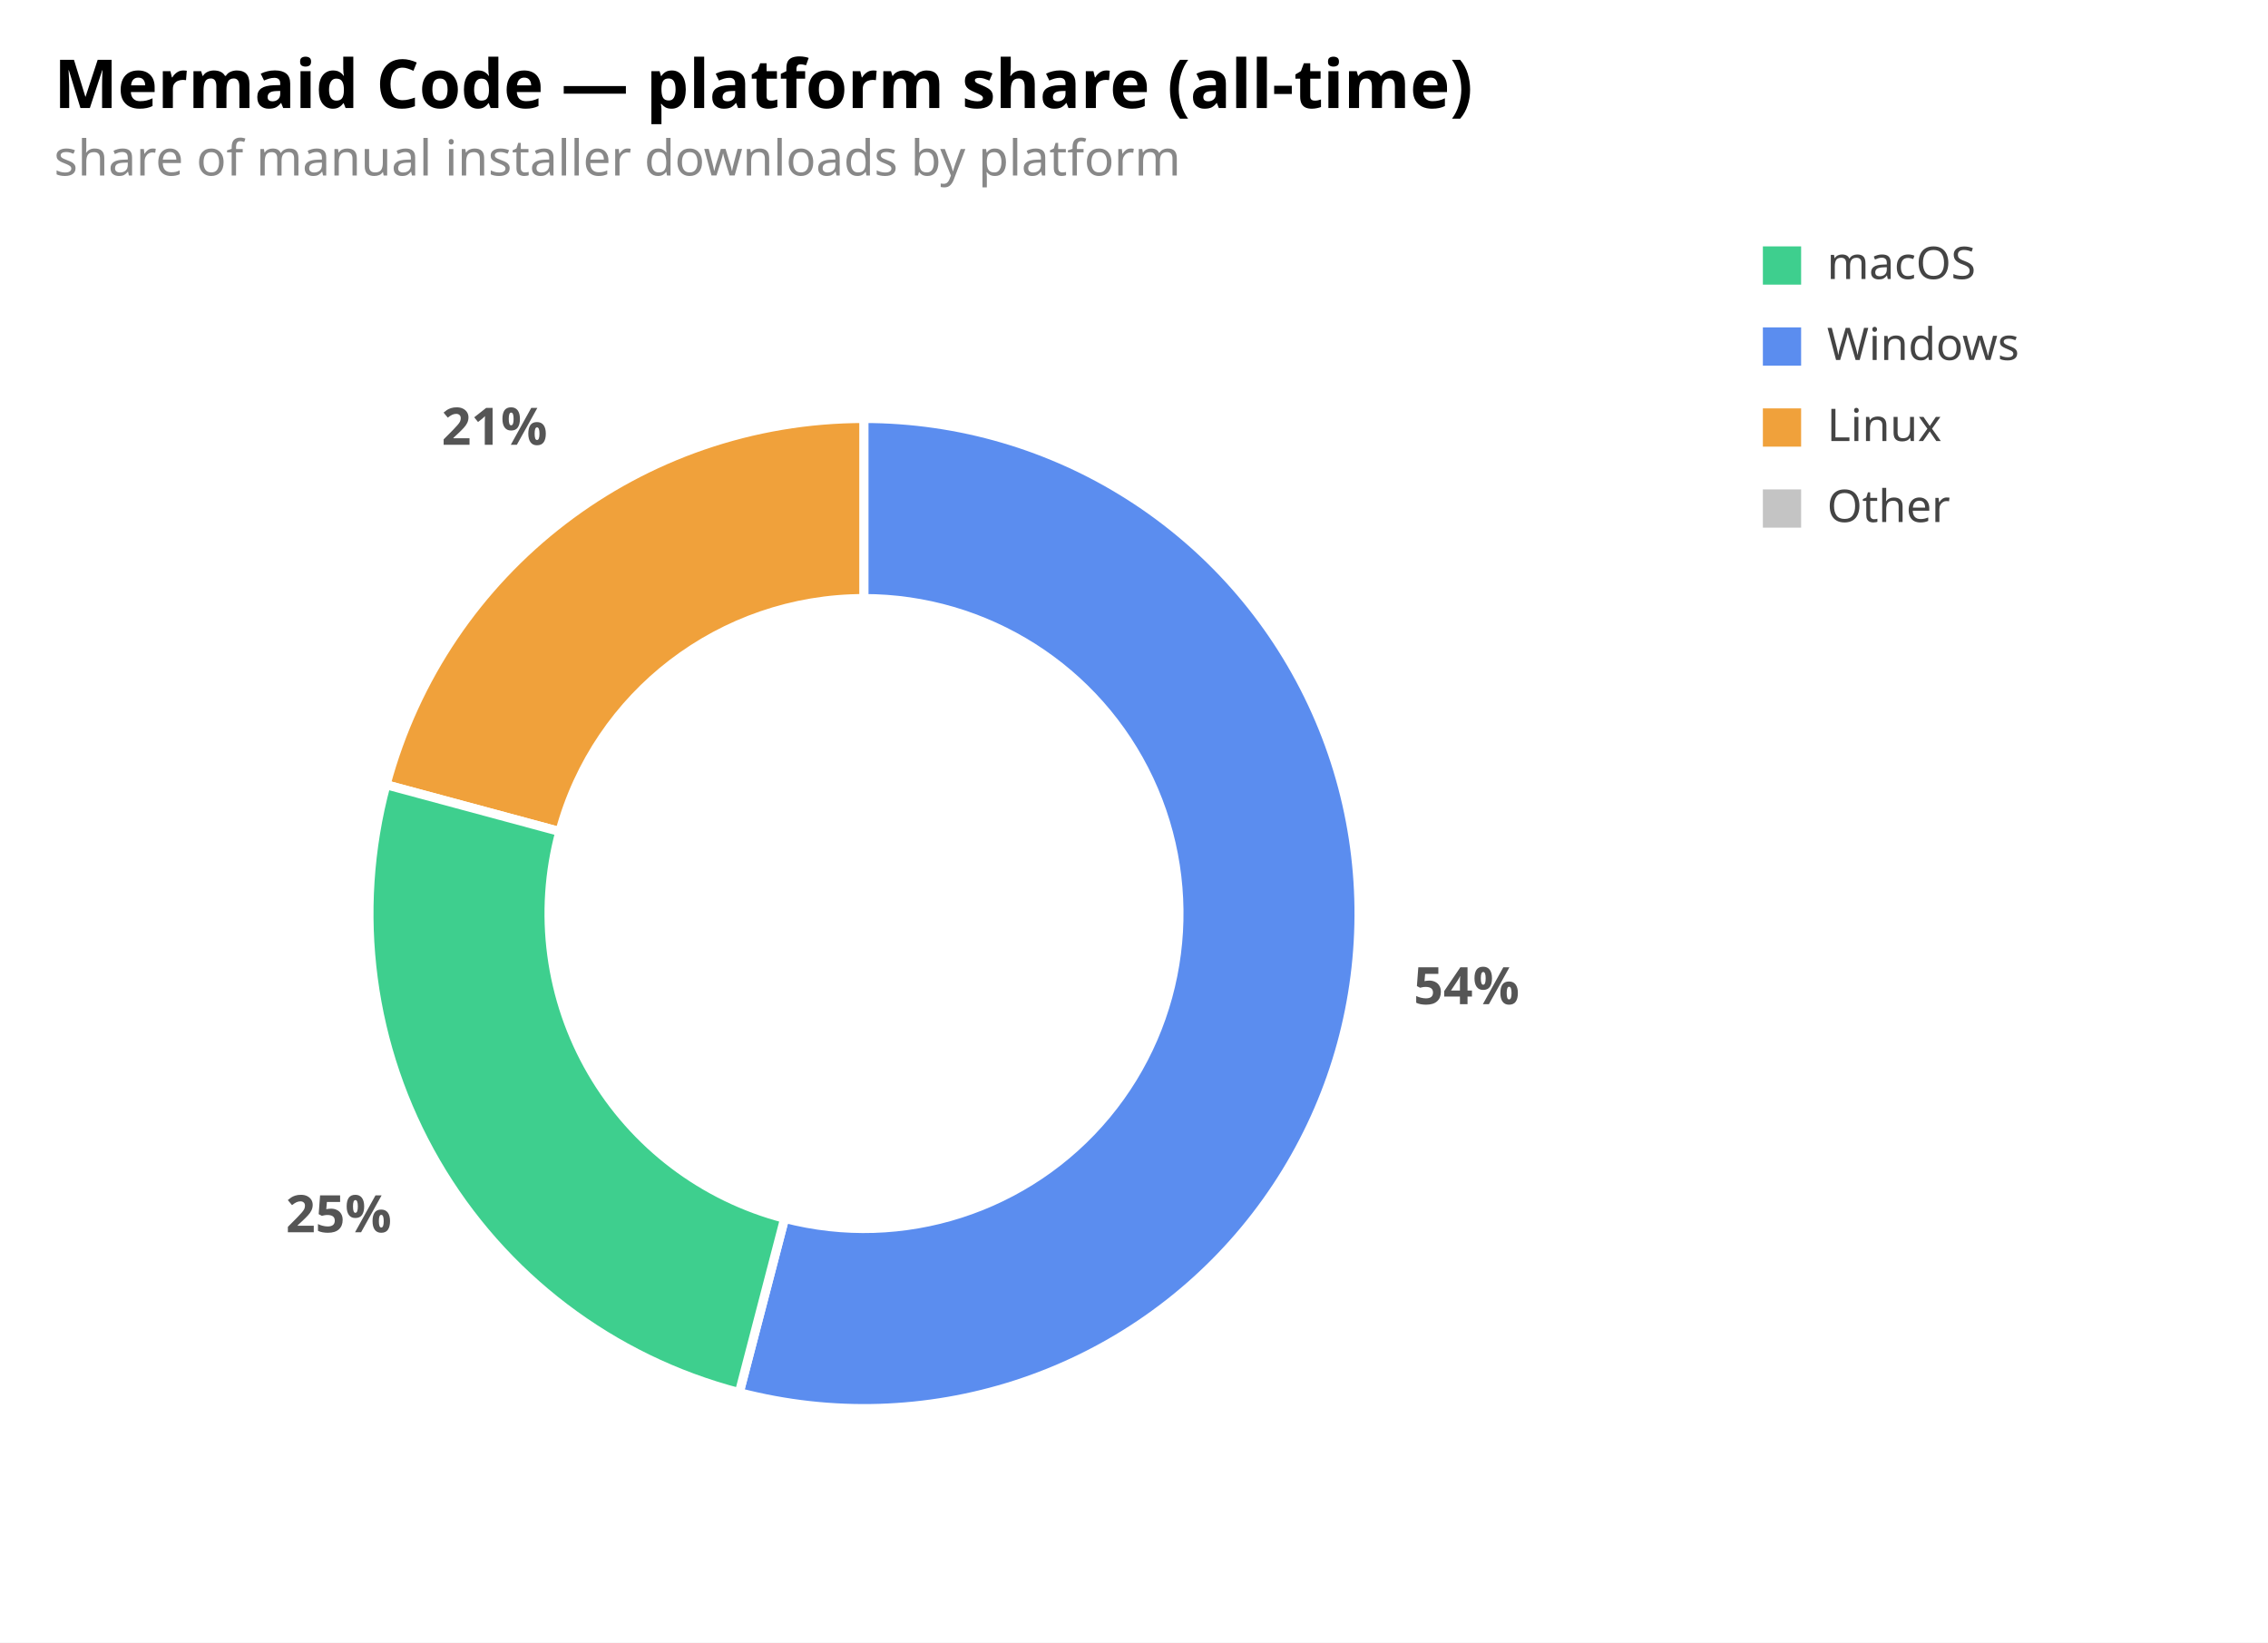
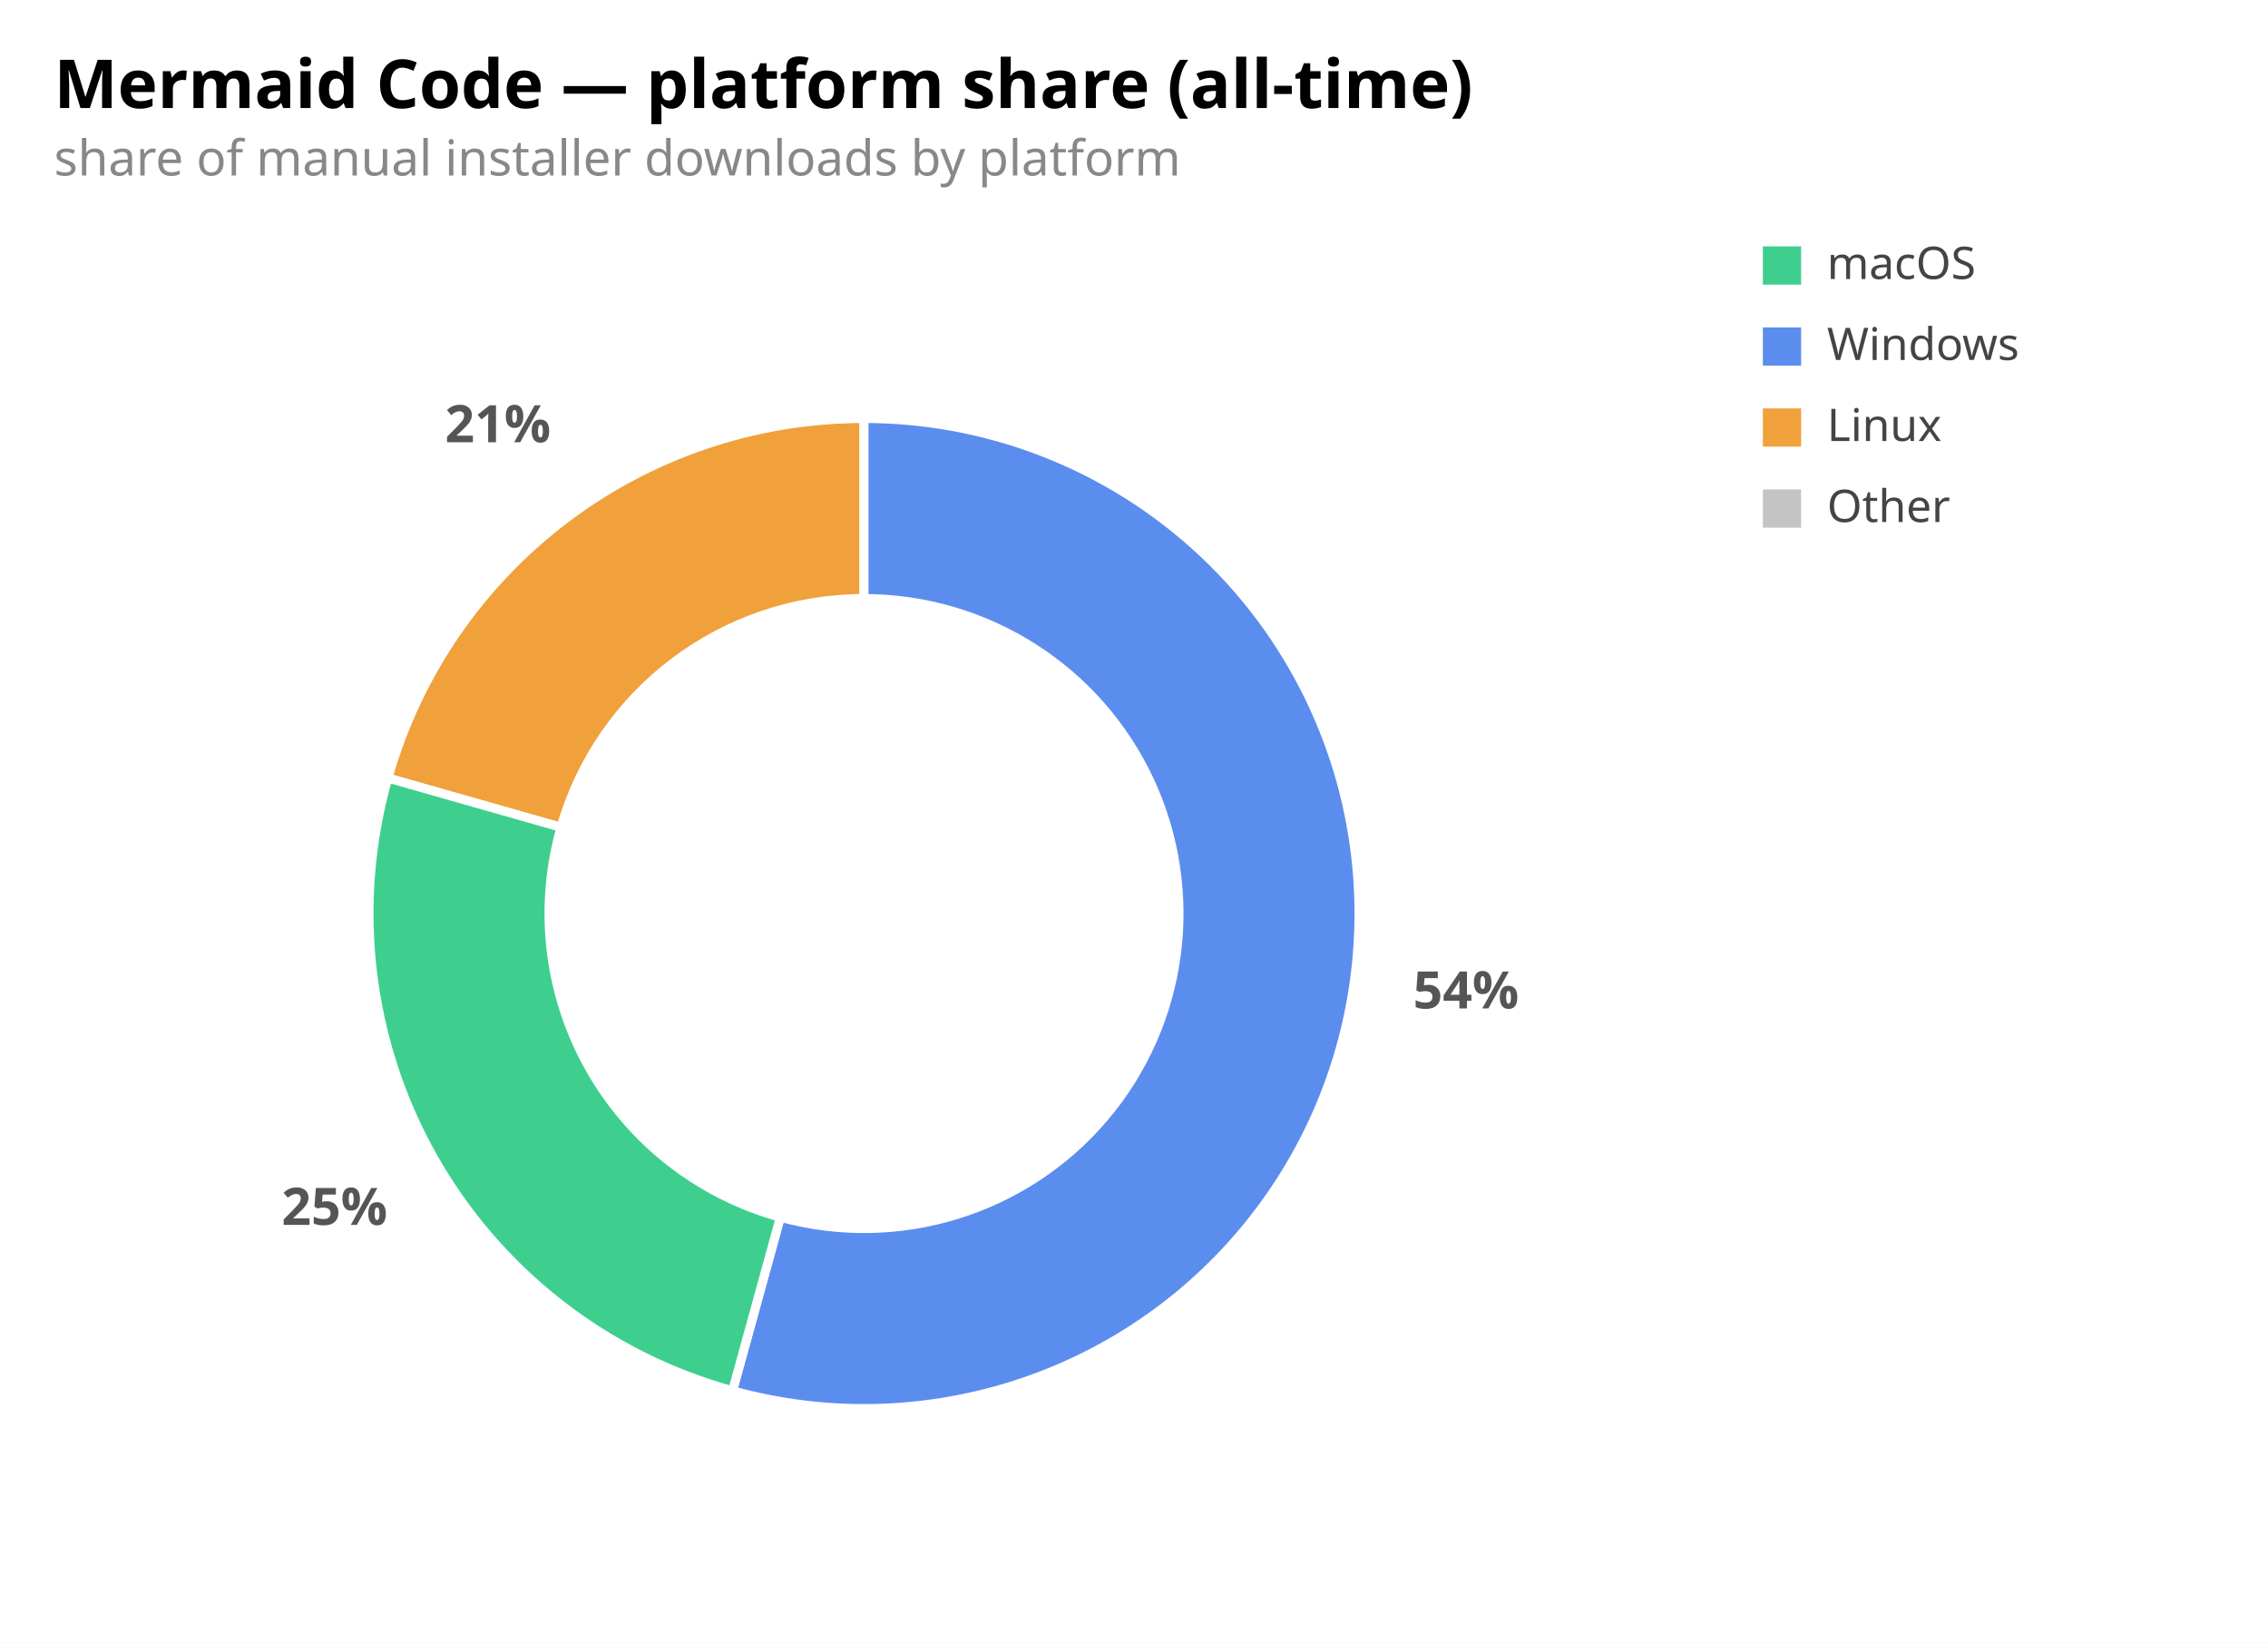
<svg xmlns="http://www.w3.org/2000/svg" version="1.1" class="marks" width="504" height="365" viewBox="0 0 504 365">
  <rect width="504" height="365" fill="white" />
  <g fill="none" stroke-miterlimit="4" transform="translate(12,53)">
    <g class="mark-group role-frame root" role="graphics-object" aria-roledescription="group mark container">
      <g transform="translate(0,0)">
        <path class="background" aria-hidden="true" d="M0,0h360v300h-360Z" />
        <g>
          <g class="mark-arc role-mark layer_0_marks" role="graphics-object" aria-roledescription="arc mark container">
-             <path aria-label="downloads: 77; platform: Linux" role="graphics-symbol" aria-roledescription="arc mark" transform="translate(180,150)" d="M0,-110A110,110,0,0,0,-106.211,-28.62L-67.589,-18.213A70,70,0,0,1,0,-70Z" fill="#f0a13b" stroke="white" stroke-width="2" />
-             <path aria-label="downloads: 200; platform: Windows" role="graphics-symbol" aria-roledescription="arc mark" transform="translate(180,150)" d="M-27.718,106.451A110,110,0,1,0,0,-110L0,-70A70,70,0,1,1,-17.638,67.741Z" fill="#5b8def" stroke="white" stroke-width="2" />
-             <path aria-label="downloads: 93; platform: macOS" role="graphics-symbol" aria-roledescription="arc mark" transform="translate(180,150)" d="M-106.211,-28.62A110,110,0,0,0,-27.718,106.451L-17.638,67.741A70,70,0,0,1,-67.589,-18.213Z" fill="#3ecf8e" stroke="white" stroke-width="2" />
+             <path aria-label="downloads: 77; platform: Linux" role="graphics-symbol" aria-roledescription="arc mark" transform="translate(180,150)" d="M0,-110A110,110,0,0,0,-105.801,-30.103L-67.328,-19.156A70,70,0,0,1,0,-70Z" fill="#f0a13b" stroke="white" stroke-width="2" />
+             <path aria-label="downloads: 203; platform: Windows" role="graphics-symbol" aria-roledescription="arc mark" transform="translate(180,150)" d="M-29.213,106.05A110,110,0,1,0,0,-110L0,-70A70,70,0,1,1,-18.59,67.486Z" fill="#5b8def" stroke="white" stroke-width="2" />
+             <path aria-label="downloads: 94; platform: macOS" role="graphics-symbol" aria-roledescription="arc mark" transform="translate(180,150)" d="M-105.801,-30.103A110,110,0,0,0,-29.213,106.05L-18.59,67.486A70,70,0,0,1,-67.328,-19.156Z" fill="#3ecf8e" stroke="white" stroke-width="2" />
          </g>
          <g class="mark-text role-mark layer_1_marks" role="graphics-object" aria-roledescription="text mark container">
-             <text aria-label="downloads: 77; platform: Linux; frac: 21%" role="graphics-symbol" aria-roledescription="text mark" text-anchor="middle" transform="translate(97.89301,45.83918)" font-family="sans-serif" font-size="11.5px" font-weight="600" fill="#555" opacity="1">21%</text>
-             <text aria-label="downloads: 200; platform: Windows; frac: 54%" role="graphics-symbol" aria-roledescription="text mark" text-anchor="middle" transform="translate(313.9066,170.1474)" font-family="sans-serif" font-size="11.5px" font-weight="600" fill="#555" opacity="1">54%</text>
-             <text aria-label="downloads: 93; platform: macOS; frac: 25%" role="graphics-symbol" aria-roledescription="text mark" text-anchor="middle" transform="translate(63.27808,220.8306)" font-family="sans-serif" font-size="11.5px" font-weight="600" fill="#555" opacity="1">25%</text>
+             <text aria-label="downloads: 77; platform: Linux; frac: 21%" role="graphics-symbol" aria-roledescription="text mark" text-anchor="middle" transform="translate(98.64432,45.26767)" font-family="sans-serif" font-size="11.5px" font-weight="600" fill="#555" opacity="1">21%</text>
+             <text aria-label="downloads: 203; platform: Windows; frac: 54%" role="graphics-symbol" aria-roledescription="text mark" text-anchor="middle" transform="translate(313.7826,171.0894)" font-family="sans-serif" font-size="11.5px" font-weight="600" fill="#555" opacity="1">54%</text>
+             <text aria-label="downloads: 94; platform: macOS; frac: 25%" role="graphics-symbol" aria-roledescription="text mark" text-anchor="middle" transform="translate(62.33792,219.1864)" font-family="sans-serif" font-size="11.5px" font-weight="600" fill="#555" opacity="1">25%</text>
          </g>
          <g class="mark-group role-legend" role="graphics-symbol" aria-roledescription="legend" aria-label="Symbol legend for fill color with 4 values: macOS, Windows, Linux, Other">
            <g transform="translate(378,0)">
              <path class="background" aria-hidden="true" d="M0,0h72v68h-72Z" pointer-events="none" />
              <g>
                <g class="mark-group role-legend-entry">
                  <g transform="translate(0,0)">
                    <path class="background" aria-hidden="true" d="M0,0h0v0h0Z" pointer-events="none" />
                    <g>
                      <g class="mark-group role-scope" role="graphics-object" aria-roledescription="group mark container">
                        <g transform="translate(0,0)">
                          <path class="background" aria-hidden="true" d="M0,0h72v14h-72Z" pointer-events="none" opacity="1" />
                          <g>
                            <g class="mark-symbol role-legend-symbol" pointer-events="none">
                              <path transform="translate(6,6)" d="M-5,-5h10v10h-10Z" fill="#3ecf8e" stroke="white" stroke-width="1.5" opacity="1" />
                            </g>
                            <g class="mark-text role-legend-label" pointer-events="none">
                              <text text-anchor="start" transform="translate(16,9)" font-family="sans-serif" font-size="10px" fill="#444" opacity="1">macOS</text>
                            </g>
                          </g>
                          <path class="foreground" aria-hidden="true" d="" pointer-events="none" display="none" />
                        </g>
                        <g transform="translate(0,18)">
                          <path class="background" aria-hidden="true" d="M0,0h72v14h-72Z" pointer-events="none" opacity="1" />
                          <g>
                            <g class="mark-symbol role-legend-symbol" pointer-events="none">
                              <path transform="translate(6,6)" d="M-5,-5h10v10h-10Z" fill="#5b8def" stroke="white" stroke-width="1.5" opacity="1" />
                            </g>
                            <g class="mark-text role-legend-label" pointer-events="none">
                              <text text-anchor="start" transform="translate(16,9)" font-family="sans-serif" font-size="10px" fill="#444" opacity="1">Windows</text>
                            </g>
                          </g>
                          <path class="foreground" aria-hidden="true" d="" pointer-events="none" display="none" />
                        </g>
                        <g transform="translate(0,36)">
                          <path class="background" aria-hidden="true" d="M0,0h72v14h-72Z" pointer-events="none" opacity="1" />
                          <g>
                            <g class="mark-symbol role-legend-symbol" pointer-events="none">
                              <path transform="translate(6,6)" d="M-5,-5h10v10h-10Z" fill="#f0a13b" stroke="white" stroke-width="1.5" opacity="1" />
                            </g>
                            <g class="mark-text role-legend-label" pointer-events="none">
                              <text text-anchor="start" transform="translate(16,9)" font-family="sans-serif" font-size="10px" fill="#444" opacity="1">Linux</text>
                            </g>
                          </g>
                          <path class="foreground" aria-hidden="true" d="" pointer-events="none" display="none" />
                        </g>
                        <g transform="translate(0,54)">
                          <path class="background" aria-hidden="true" d="M0,0h72v14h-72Z" pointer-events="none" opacity="1" />
                          <g>
                            <g class="mark-symbol role-legend-symbol" pointer-events="none">
                              <path transform="translate(6,6)" d="M-5,-5h10v10h-10Z" fill="#c4c4c4" stroke="white" stroke-width="1.5" opacity="1" />
                            </g>
                            <g class="mark-text role-legend-label" pointer-events="none">
                              <text text-anchor="start" transform="translate(16,9)" font-family="sans-serif" font-size="10px" fill="#444" opacity="1">Other</text>
                            </g>
                          </g>
                          <path class="foreground" aria-hidden="true" d="" pointer-events="none" display="none" />
                        </g>
                      </g>
                    </g>
                    <path class="foreground" aria-hidden="true" d="" pointer-events="none" display="none" />
                  </g>
                </g>
              </g>
              <path class="foreground" aria-hidden="true" d="" pointer-events="none" display="none" />
            </g>
          </g>
          <g class="mark-group role-title">
            <g transform="translate(0,-41)">
              <path class="background" aria-hidden="true" d="M0,0h0v0h0Z" pointer-events="none" />
              <g>
                <g class="mark-text role-title-text" role="graphics-symbol" aria-roledescription="title" aria-label="Title text 'Mermaid Code — platform share (all-time)'" pointer-events="none">
                  <text text-anchor="start" transform="translate(0,12)" font-family="sans-serif" font-size="15px" font-weight="600" fill="#000" opacity="1">Mermaid Code — platform share (all-time)</text>
                </g>
                <g class="mark-text role-title-subtitle" role="graphics-symbol" aria-roledescription="subtitle" aria-label="Subtitle text 'share of manual installer downloads by platform'" pointer-events="none">
                  <text text-anchor="start" transform="translate(0,27)" font-family="sans-serif" font-size="11px" fill="#888" opacity="1">share of manual installer downloads by platform</text>
                </g>
              </g>
              <path class="foreground" aria-hidden="true" d="" pointer-events="none" display="none" />
            </g>
          </g>
        </g>
        <path class="foreground" aria-hidden="true" d="" display="none" />
      </g>
    </g>
  </g>
</svg>
